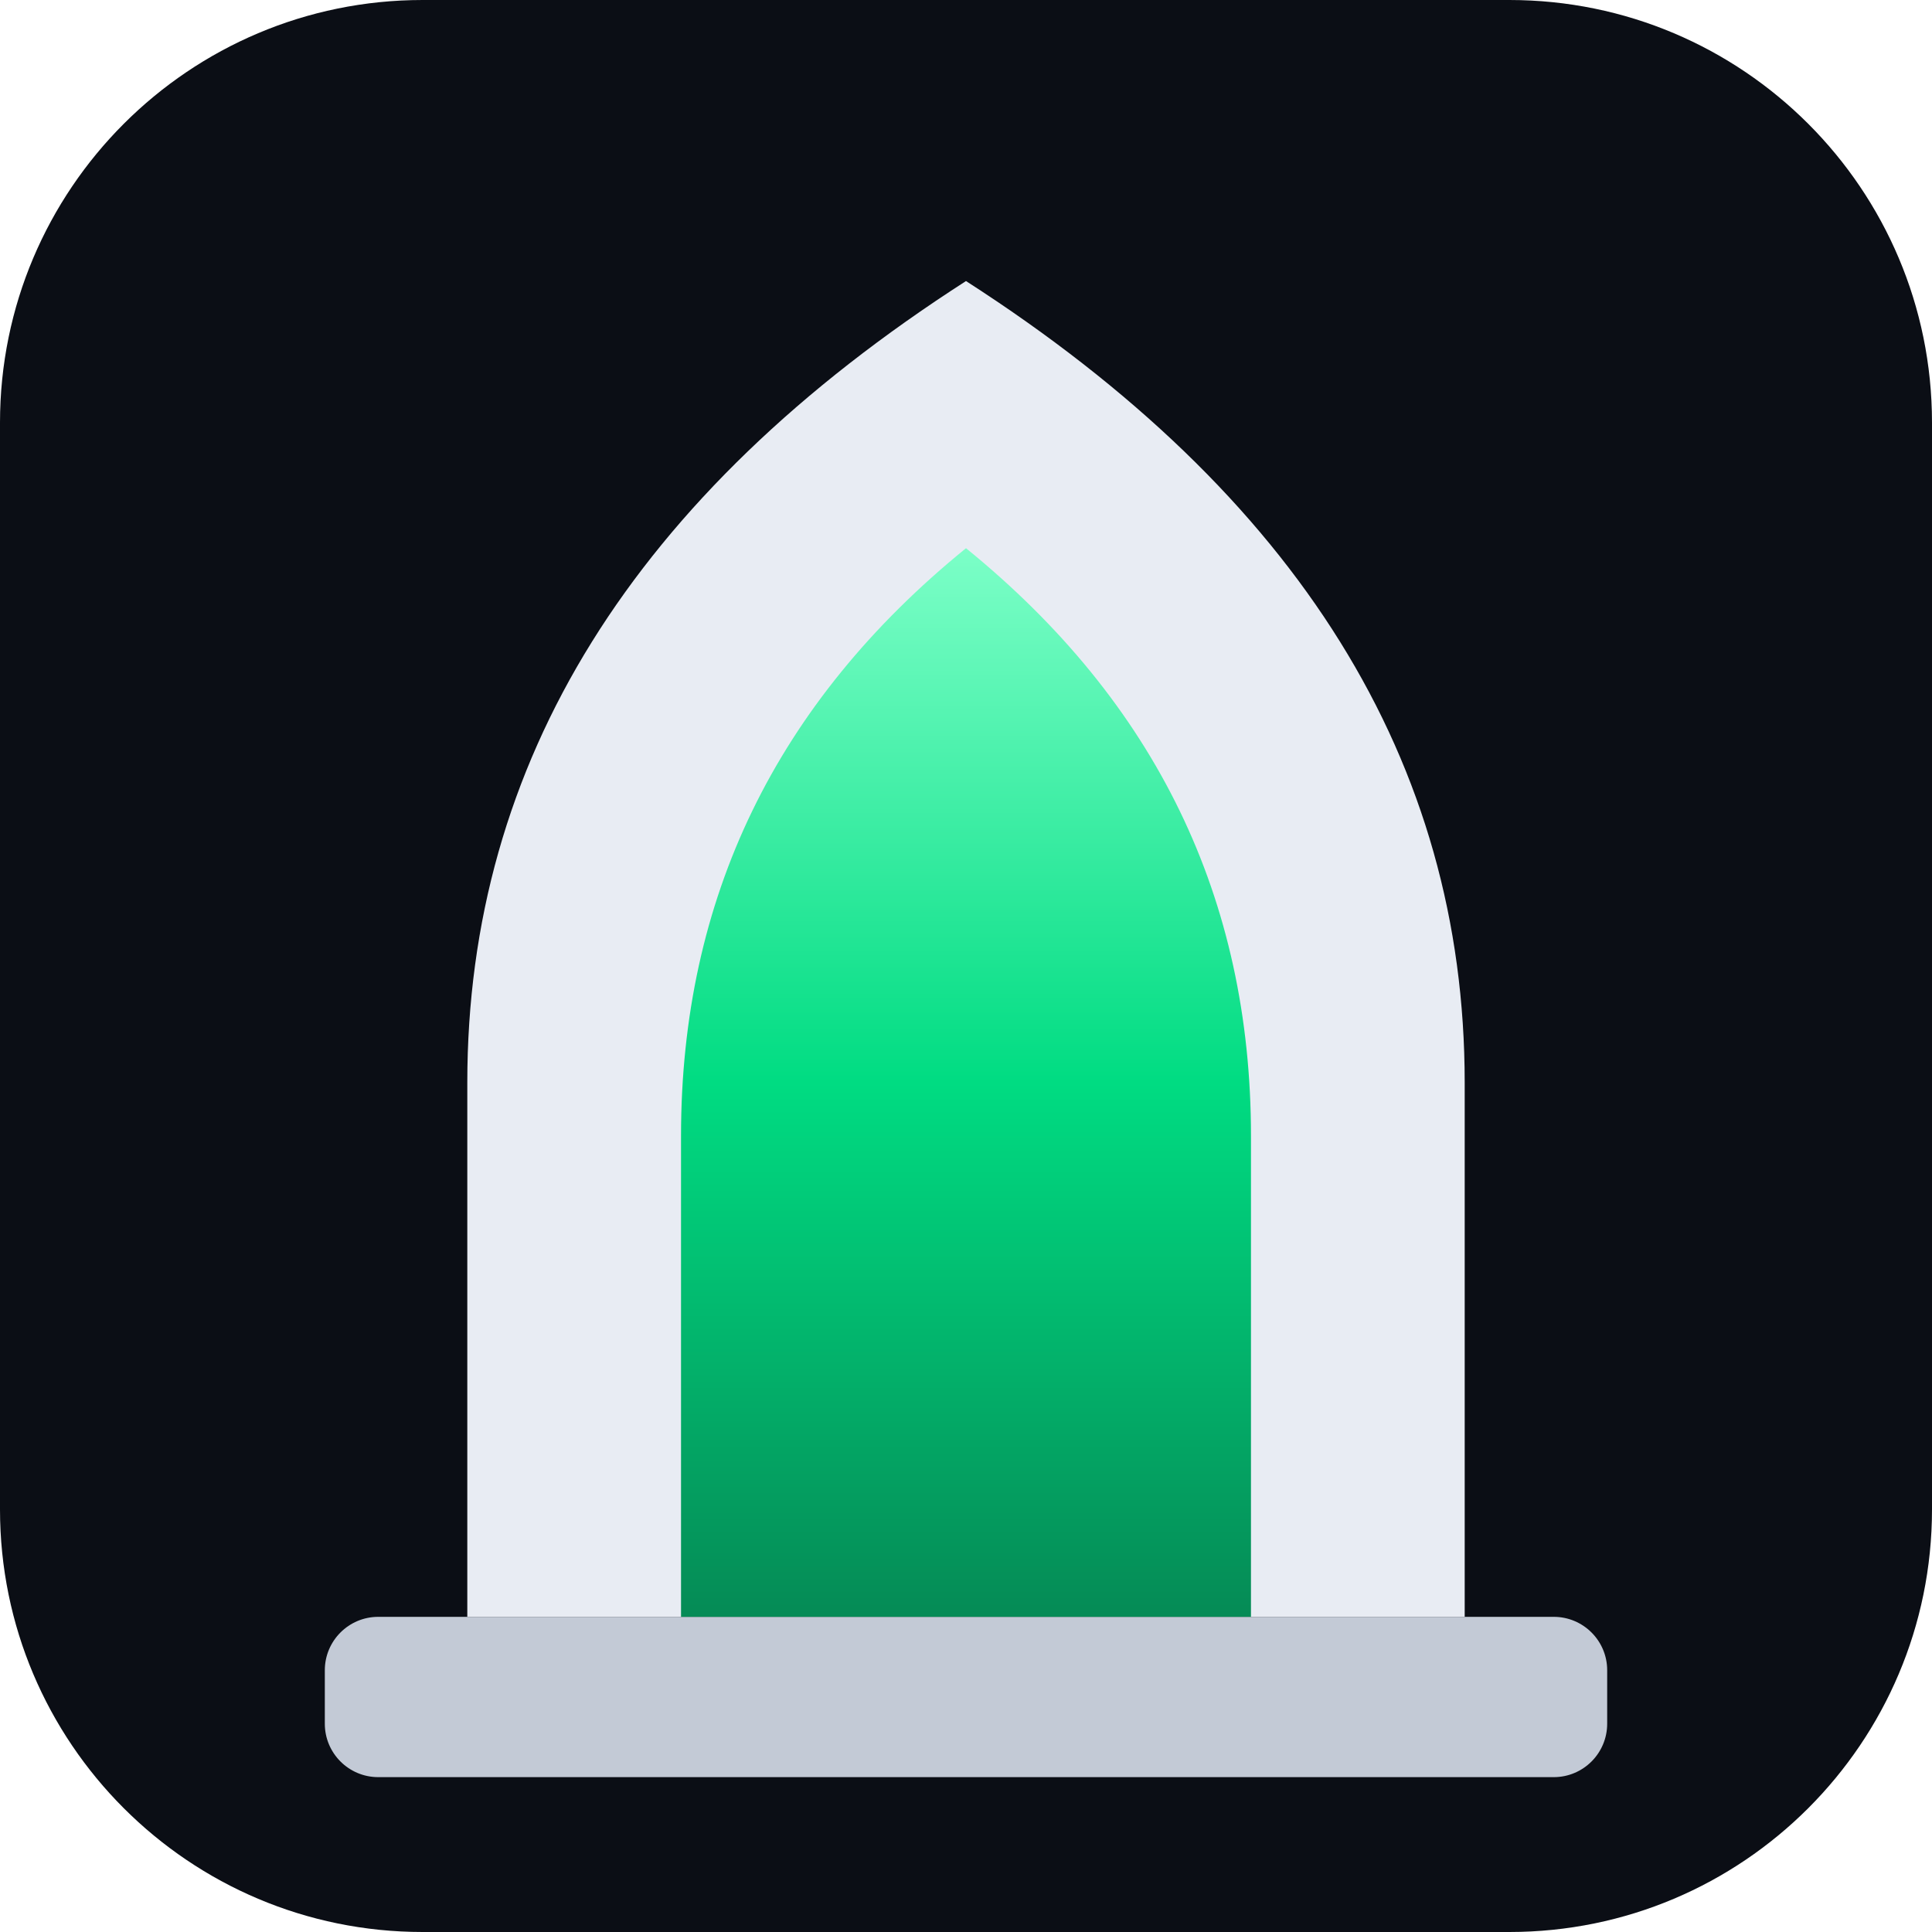
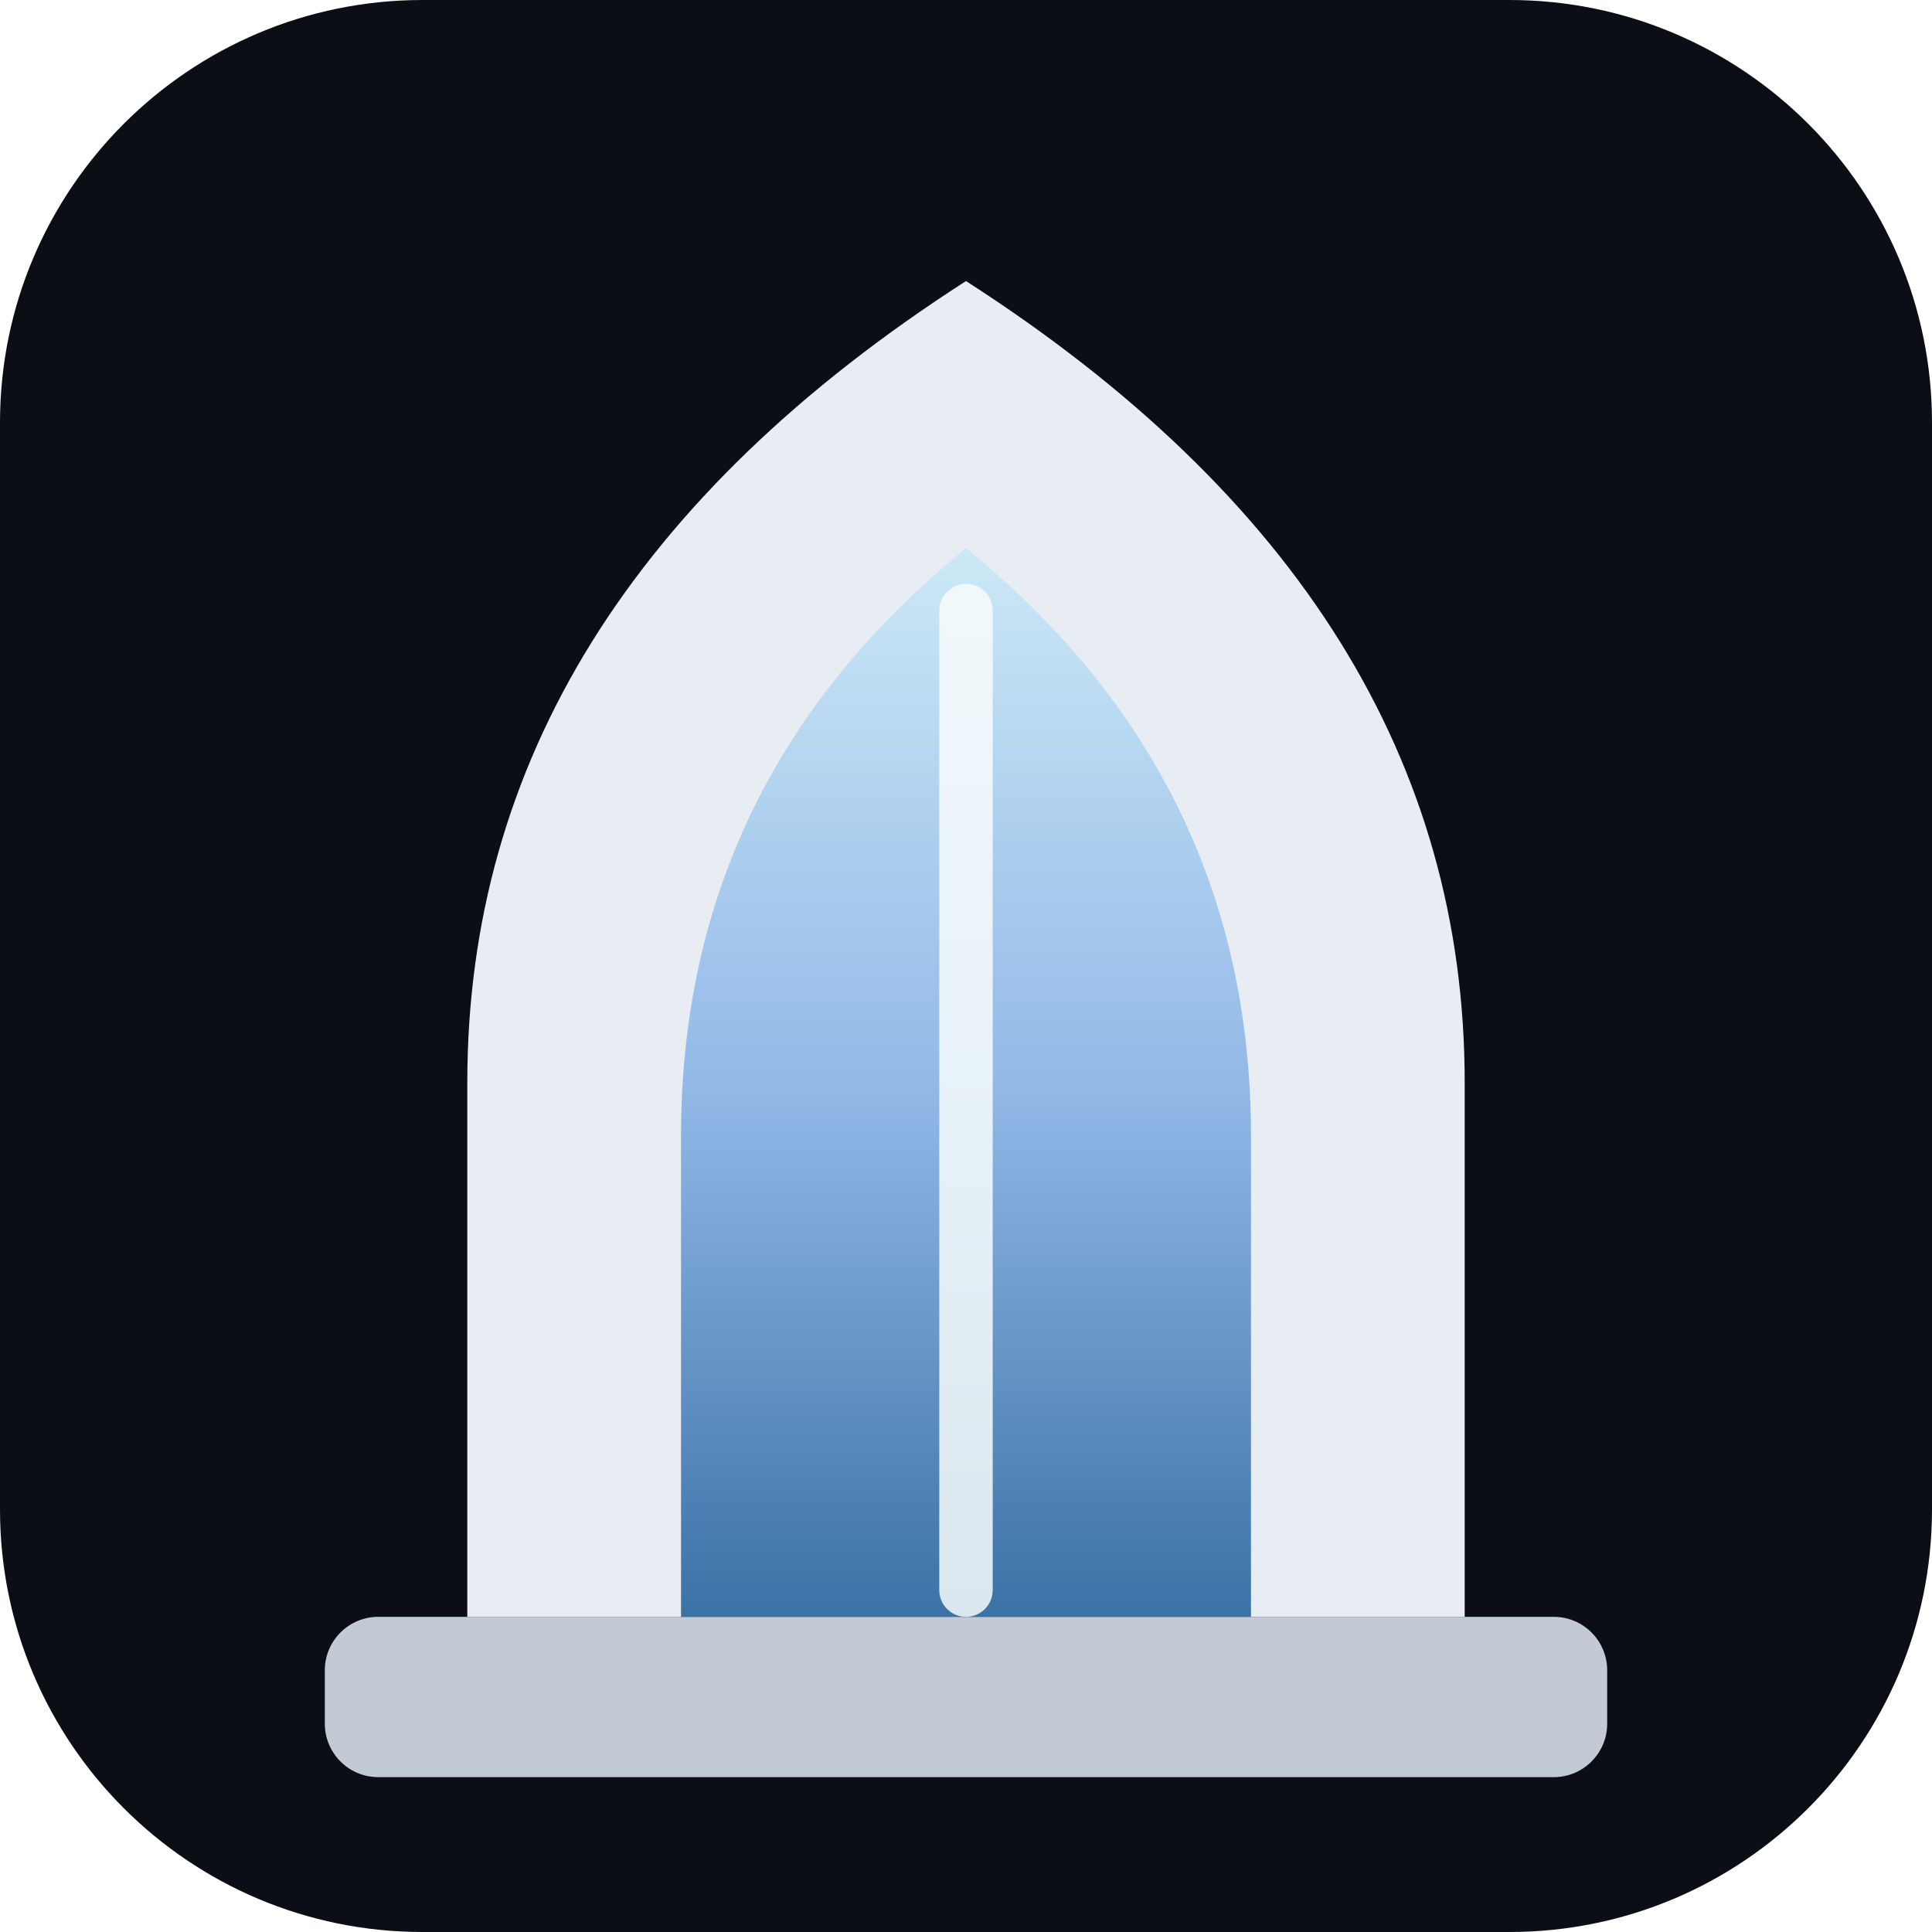
<svg xmlns="http://www.w3.org/2000/svg" viewBox="0 0 256 256">
  <defs>
    <linearGradient id="portal" x1="0" y1="0" x2="0" y2="1">
-       <stop offset="0%" stop-color="#7dffc8" />
-       <stop offset="50%" stop-color="#00dc82" />
-       <stop offset="100%" stop-color="#058a55" />
+       <stop offset="0%" stop-color="#CCE9F6" />
+       <stop offset="50%" stop-color="#93B9E8" />
+       <stop offset="100%" stop-color="#3A71A4" />
    </linearGradient>
  </defs>
  <rect width="256" height="256" rx="56" fill="#0b0e15" />
  <g transform="translate(128 134) scale(1.18) translate(-128 -134)">
    <path d="M 72 202 V 142 Q 72 88 128 52 Q 184 88 184 142 V 202 Z" fill="#e8ecf3" />
    <rect x="56" y="202" width="144" height="18" rx="6" fill="#c3cad6" />
    <path d="M 96 202 V 148 Q 96 108 128 82 Q 160 108 160 148 V 202 Z" fill="url(#portal)" />
+     <rect x="125" y="86" width="6" height="116" rx="3" fill="#F7FCFC" opacity="0.85" />
  </g>
</svg>
